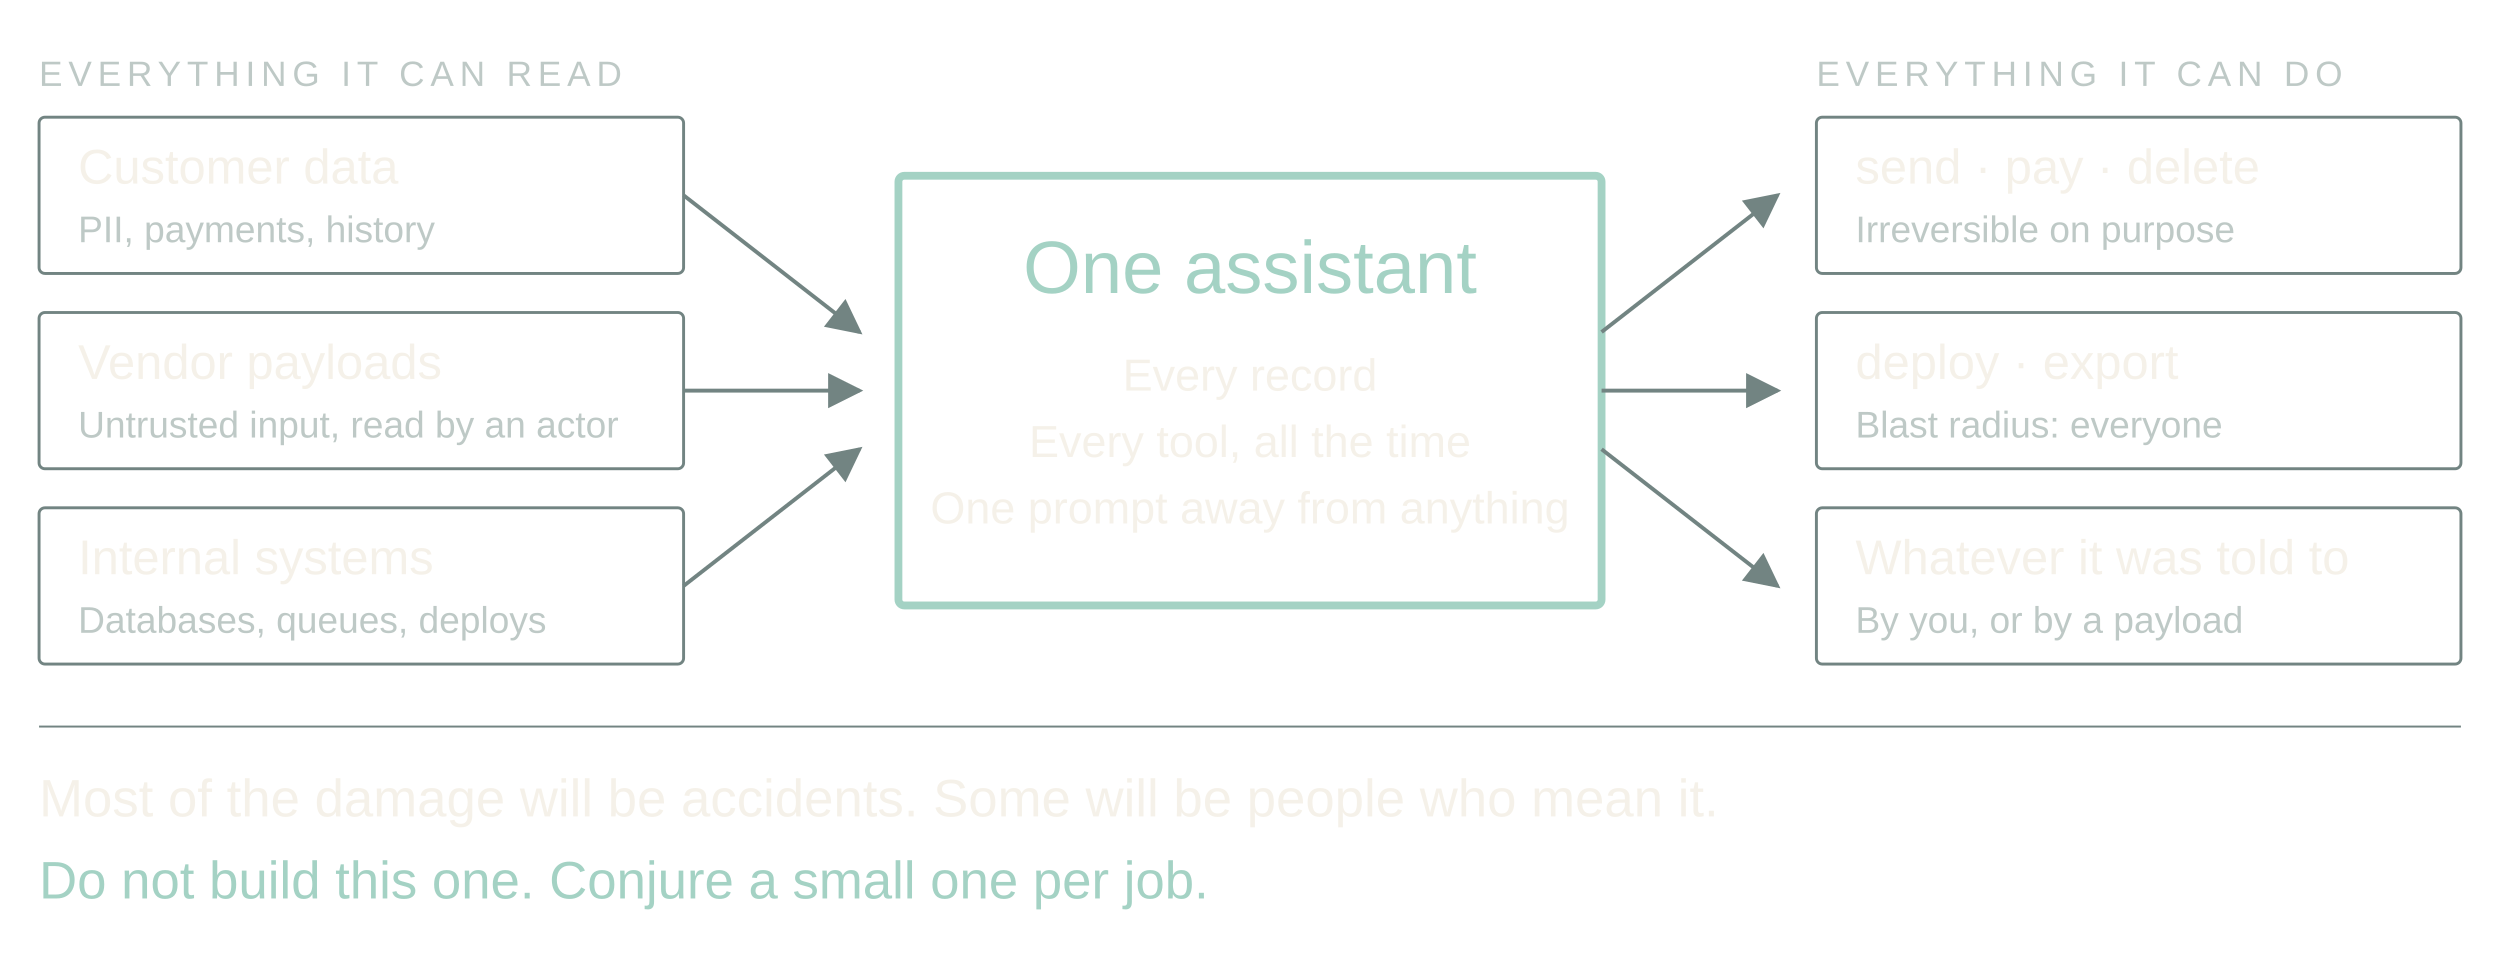
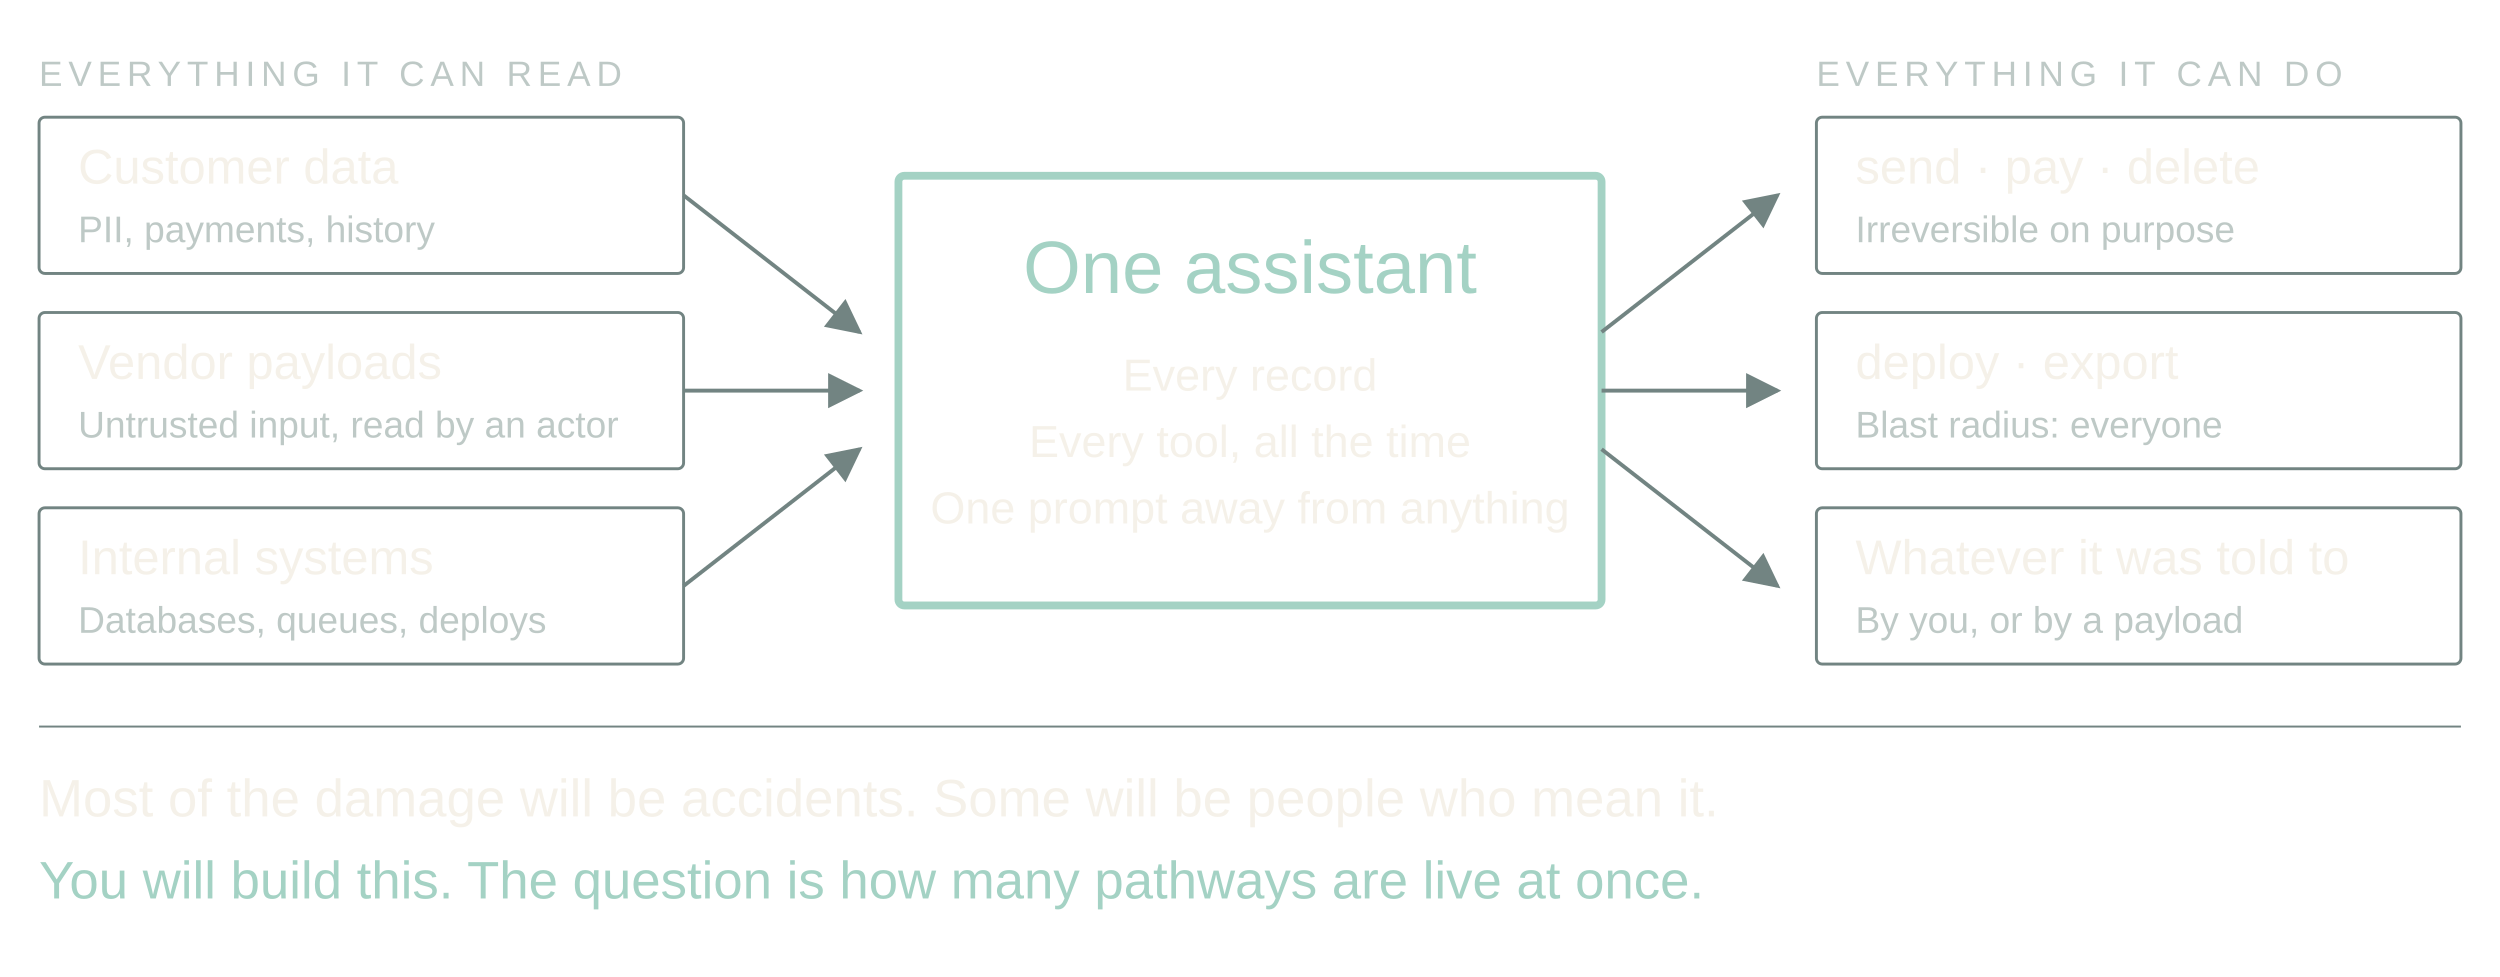
<svg xmlns="http://www.w3.org/2000/svg" viewBox="0 0 1280 500" role="img" aria-labelledby="title desc">
  <defs>
    <marker id="arrow" markerWidth="9" markerHeight="9" refX="8" refY="4.5" orient="auto">
      <path d="M0,0 L9,4.5 L0,9" fill="#728482" />
    </marker>
  </defs>
  <text x="20" y="44" font-family="Arial, Helvetica, sans-serif" font-size="18" fill="#bec9c6" letter-spacing="3">EVERYTHING IT CAN READ</text>
  <rect x="20" y="60" width="330" height="80" rx="3" fill="none" stroke="#728482" stroke-width="1.5" />
  <text x="40" y="94" font-family="Arial, Helvetica, sans-serif" font-size="25" fill="#f5f1e9">Customer data</text>
  <text x="40" y="124" font-family="Arial, Helvetica, sans-serif" font-size="19" fill="#bec9c6">PII, payments, history</text>
  <rect x="20" y="160" width="330" height="80" rx="3" fill="none" stroke="#728482" stroke-width="1.5" />
  <text x="40" y="194" font-family="Arial, Helvetica, sans-serif" font-size="25" fill="#f5f1e9">Vendor payloads</text>
  <text x="40" y="224" font-family="Arial, Helvetica, sans-serif" font-size="19" fill="#bec9c6">Untrusted input, read by an actor</text>
  <rect x="20" y="260" width="330" height="80" rx="3" fill="none" stroke="#728482" stroke-width="1.5" />
  <text x="40" y="294" font-family="Arial, Helvetica, sans-serif" font-size="25" fill="#f5f1e9">Internal systems</text>
  <text x="40" y="324" font-family="Arial, Helvetica, sans-serif" font-size="19" fill="#bec9c6">Databases, queues, deploys</text>
  <path d="M350,100 L440,170" fill="none" stroke="#728482" stroke-width="2" marker-end="url(#arrow)" />
  <path d="M350,200 L440,200" fill="none" stroke="#728482" stroke-width="2" marker-end="url(#arrow)" />
  <path d="M350,300 L440,230" fill="none" stroke="#728482" stroke-width="2" marker-end="url(#arrow)" />
  <rect x="460" y="90" width="360" height="220" rx="3" fill="none" stroke="#a4d2c4" stroke-width="4" />
  <text x="640" y="150" font-family="Arial, Helvetica, sans-serif" font-size="38" fill="#a4d2c4" text-anchor="middle">One assistant</text>
  <text x="640" y="200" font-family="Arial, Helvetica, sans-serif" font-size="23" fill="#f5f1e9" text-anchor="middle">Every record</text>
  <text x="640" y="234" font-family="Arial, Helvetica, sans-serif" font-size="23" fill="#f5f1e9" text-anchor="middle">Every tool, all the time</text>
  <text x="640" y="268" font-family="Arial, Helvetica, sans-serif" font-size="23" fill="#f5f1e9" text-anchor="middle">One prompt away from anything</text>
  <text x="930" y="44" font-family="Arial, Helvetica, sans-serif" font-size="18" fill="#bec9c6" letter-spacing="3">EVERYTHING IT CAN DO</text>
  <rect x="930" y="60" width="330" height="80" rx="3" fill="none" stroke="#728482" stroke-width="1.5" />
  <text x="950" y="94" font-family="Arial, Helvetica, sans-serif" font-size="25" fill="#f5f1e9">send · pay · delete</text>
  <text x="950" y="124" font-family="Arial, Helvetica, sans-serif" font-size="19" fill="#bec9c6">Irreversible on purpose</text>
  <rect x="930" y="160" width="330" height="80" rx="3" fill="none" stroke="#728482" stroke-width="1.5" />
  <text x="950" y="194" font-family="Arial, Helvetica, sans-serif" font-size="25" fill="#f5f1e9">deploy · export</text>
  <text x="950" y="224" font-family="Arial, Helvetica, sans-serif" font-size="19" fill="#bec9c6">Blast radius: everyone</text>
  <rect x="930" y="260" width="330" height="80" rx="3" fill="none" stroke="#728482" stroke-width="1.5" />
  <text x="950" y="294" font-family="Arial, Helvetica, sans-serif" font-size="25" fill="#f5f1e9">Whatever it was told to</text>
  <text x="950" y="324" font-family="Arial, Helvetica, sans-serif" font-size="19" fill="#bec9c6">By you, or by a payload</text>
  <path d="M820,170 L910,100" fill="none" stroke="#728482" stroke-width="2" marker-end="url(#arrow)" />
  <path d="M820,200 L910,200" fill="none" stroke="#728482" stroke-width="2" marker-end="url(#arrow)" />
  <path d="M820,230 L910,300" fill="none" stroke="#728482" stroke-width="2" marker-end="url(#arrow)" />
  <line x1="20" y1="372" x2="1260" y2="372" stroke="#728482" stroke-width="1" />
  <text x="20" y="418" font-family="Arial, Helvetica, sans-serif" font-size="27" fill="#f5f1e9">Most of the damage will be accidents. Some will be people who mean it.</text>
-   <text x="20" y="460" font-family="Arial, Helvetica, sans-serif" font-size="27" fill="#a4d2c4">Do not build this one. Conjure a small one per job.</text>
+   <text x="20" y="460" font-family="Arial, Helvetica, sans-serif" font-size="27" fill="#a4d2c4">You will build this. The question is how many pathways are live at once.</text>
</svg>
